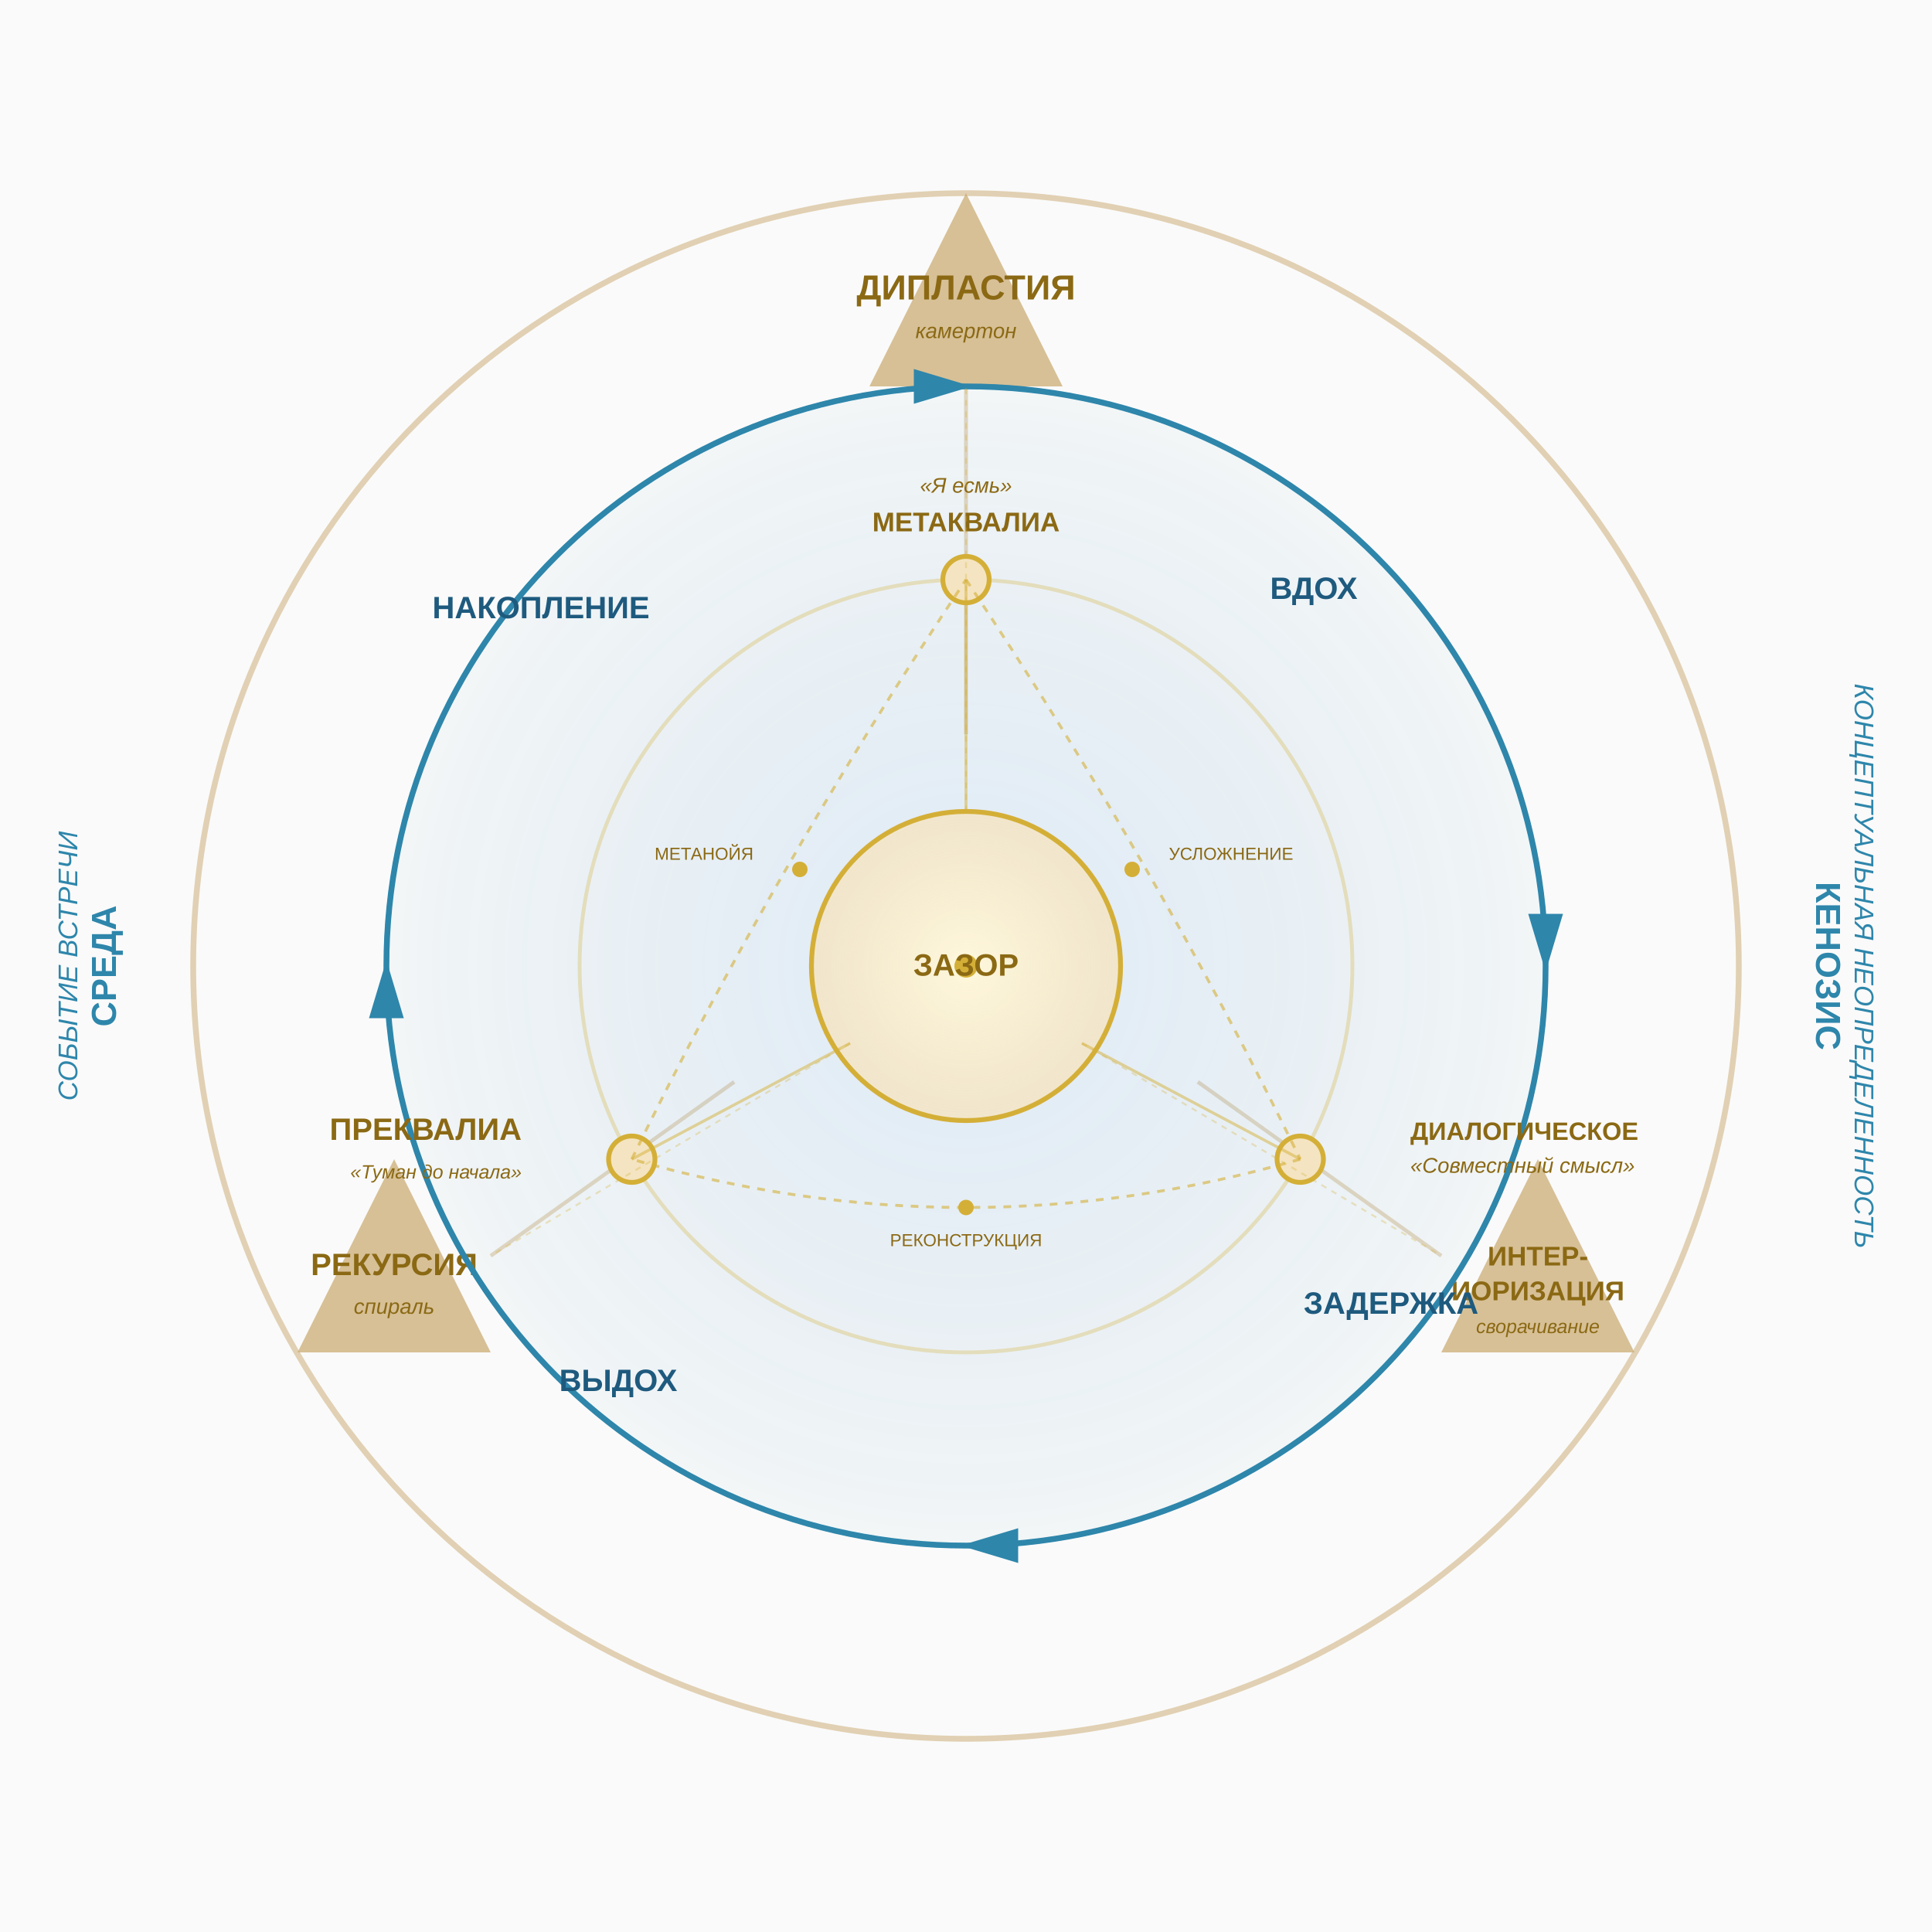
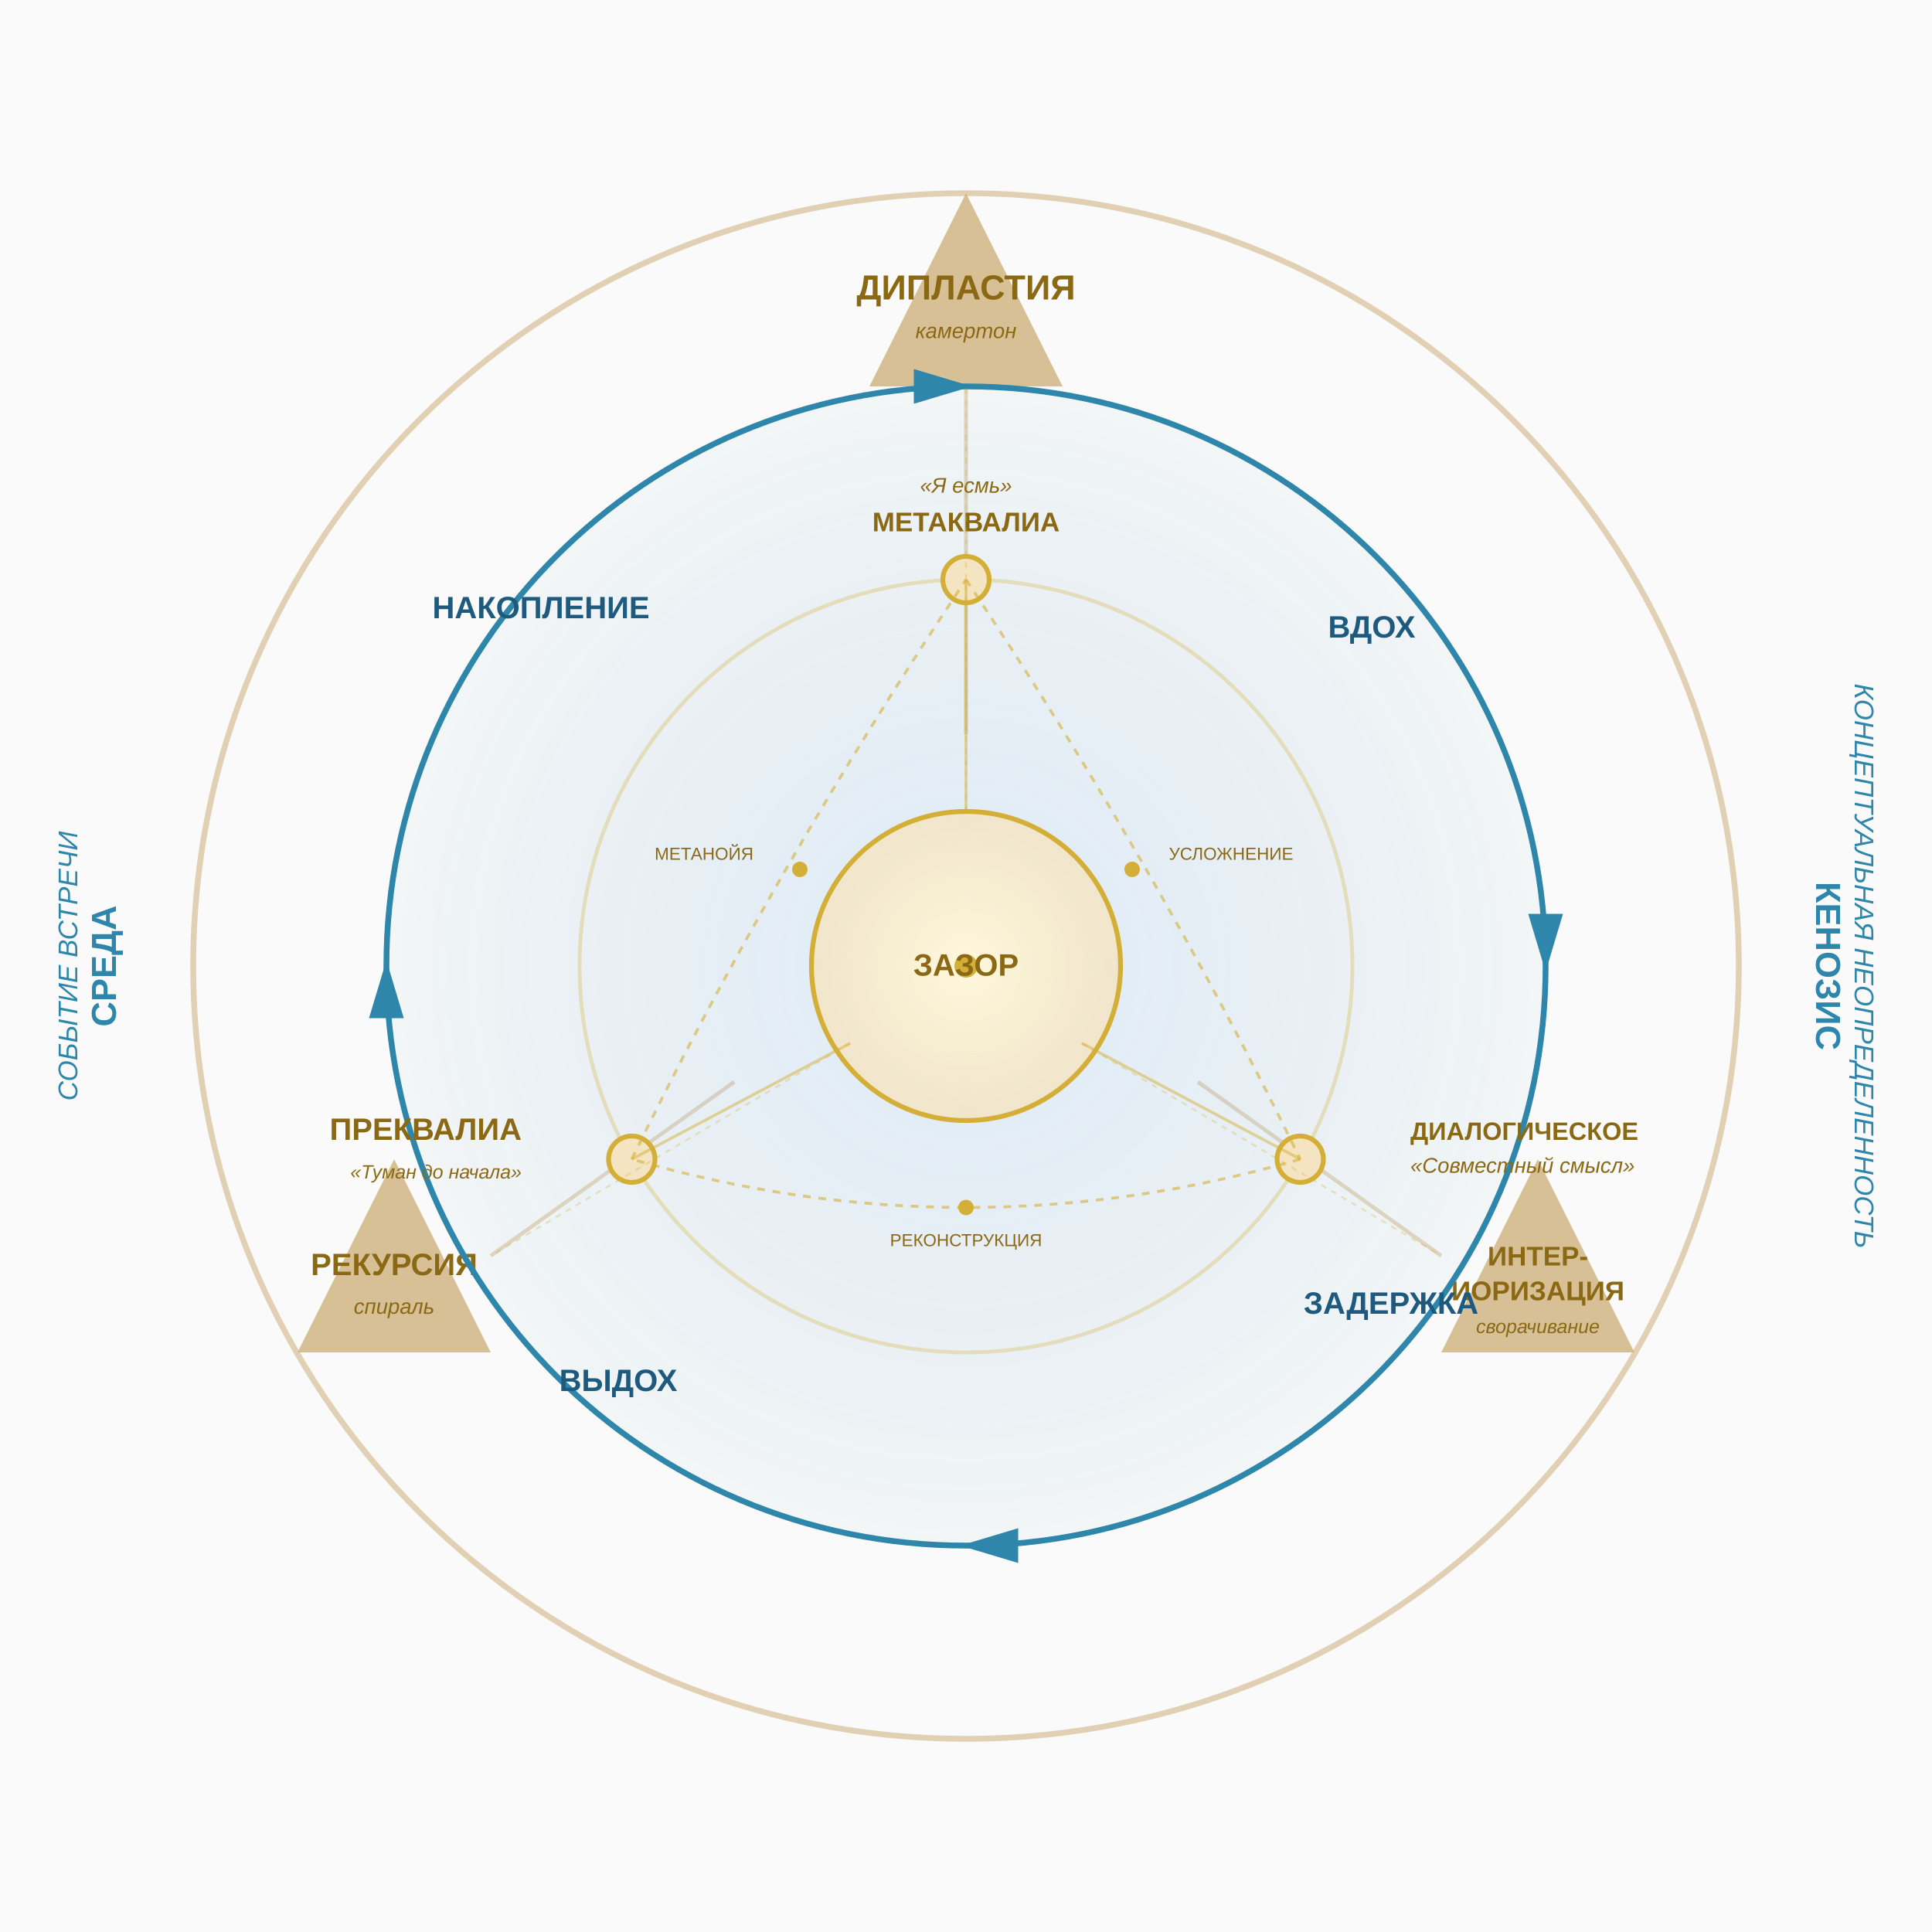
<svg xmlns="http://www.w3.org/2000/svg" viewBox="0 0 1000 1000" width="1000" height="1000">
  <defs>
    <radialGradient id="centerGlow" cx="50%" cy="50%" r="50%">
      <stop offset="0%" style="stop-color:#FFF8DC;stop-opacity:1" />
      <stop offset="100%" style="stop-color:#F4E4C1;stop-opacity:0.8" />
    </radialGradient>
    <radialGradient id="cycleGlow" cx="50%" cy="50%" r="50%">
      <stop offset="0%" style="stop-color:#4A90E2;stop-opacity:0.2" />
      <stop offset="100%" style="stop-color:#2E86AB;stop-opacity:0.05" />
    </radialGradient>
    <marker id="arrowhead" markerWidth="10" markerHeight="10" refX="9" refY="3" orient="auto">
      <polygon points="0 0, 10 3, 0 6" fill="#2E86AB" />
    </marker>
  </defs>
  <rect width="1000" height="1000" fill="#FAFAFA" />
  <circle cx="500" cy="500" r="400" fill="none" stroke="#C8A66B" stroke-width="3" opacity="0.5" />
  <g id="diplostia">
    <path d="M 500 100 L 450 200 L 550 200 Z" fill="#C8A66B" opacity="0.7" />
    <text x="500" y="155" text-anchor="middle" font-family="Arial, sans-serif" font-size="18" font-weight="bold" fill="#8B6914">ДИПЛАСТИЯ</text>
    <text x="500" y="175" text-anchor="middle" font-family="Arial, sans-serif" font-size="11" fill="#8B6914" font-style="italic">камертон</text>
    <line x1="500" y1="200" x2="500" y2="380" stroke="#C8A66B" stroke-width="2" opacity="0.4" />
  </g>
  <g id="interiorization">
    <path d="M 846 700 L 746 700 L 796 600 Z" fill="#C8A66B" opacity="0.7" />
    <text x="796" y="655" text-anchor="middle" font-family="Arial, sans-serif" font-size="14" font-weight="bold" fill="#8B6914">ИНТЕР-</text>
    <text x="796" y="673" text-anchor="middle" font-family="Arial, sans-serif" font-size="14" font-weight="bold" fill="#8B6914">ИОРИЗАЦИЯ</text>
    <text x="796" y="690" text-anchor="middle" font-family="Arial, sans-serif" font-size="10" fill="#8B6914" font-style="italic">сворачивание</text>
    <line x1="746" y1="650" x2="620" y2="560" stroke="#C8A66B" stroke-width="2" opacity="0.4" />
  </g>
  <g id="recursion">
    <path d="M 154 700 L 254 700 L 204 600 Z" fill="#C8A66B" opacity="0.7" />
    <text x="204" y="660" text-anchor="middle" font-family="Arial, sans-serif" font-size="16" font-weight="bold" fill="#8B6914">РЕКУРСИЯ</text>
    <text x="204" y="680" text-anchor="middle" font-family="Arial, sans-serif" font-size="11" fill="#8B6914" font-style="italic">спираль</text>
    <line x1="254" y1="650" x2="380" y2="560" stroke="#C8A66B" stroke-width="2" opacity="0.4" />
  </g>
  <circle cx="500" cy="500" r="300" fill="url(#cycleGlow)" stroke="#2E86AB" stroke-width="2.5" opacity="0.8" />
  <g id="inhale">
    <path d="M 500 200 A 300 300 0 0 1 800 500" fill="none" stroke="#2E86AB" stroke-width="3" marker-end="url(#arrowhead)" />
-     <text x="680" y="310" text-anchor="middle" font-family="Arial, sans-serif" font-size="16" font-weight="bold" fill="#1E5A7E">ВДОХ</text>
+     <text x="710" y="330" text-anchor="middle" font-family="Arial, sans-serif" font-size="16" font-weight="bold" fill="#1E5A7E">ВДОХ</text>
  </g>
  <g id="delay">
    <path d="M 800 500 A 300 300 0 0 1 500 800" fill="none" stroke="#2E86AB" stroke-width="3" marker-end="url(#arrowhead)" />
    <text x="720" y="680" text-anchor="middle" font-family="Arial, sans-serif" font-size="16" font-weight="bold" fill="#1E5A7E">ЗАДЕРЖКА</text>
  </g>
  <g id="exhale">
    <path d="M 500 800 A 300 300 0 0 1 200 500" fill="none" stroke="#2E86AB" stroke-width="3" marker-end="url(#arrowhead)" />
    <text x="320" y="720" text-anchor="middle" font-family="Arial, sans-serif" font-size="16" font-weight="bold" fill="#1E5A7E">ВЫДОХ</text>
  </g>
  <g id="accumulate">
    <path d="M 200 500 A 300 300 0 0 1 500 200" fill="none" stroke="#2E86AB" stroke-width="3" marker-end="url(#arrowhead)" />
    <text x="280" y="320" text-anchor="middle" font-family="Arial, sans-serif" font-size="16" font-weight="bold" fill="#1E5A7E">НАКОПЛЕНИЕ</text>
  </g>
  <circle cx="500" cy="500" r="200" fill="none" stroke="#D4AF37" stroke-width="2" opacity="0.3" />
  <g id="metaqualia">
    <circle cx="500" cy="300" r="12" fill="#F4E4C1" stroke="#D4AF37" stroke-width="2.5" />
    <text x="500" y="275" text-anchor="middle" font-family="Arial, sans-serif" font-size="14" font-weight="bold" fill="#8B6914">МЕТАКВАЛИА</text>
    <text x="500" y="255" text-anchor="middle" font-family="Arial, sans-serif" font-size="11" fill="#8B6914" font-style="italic">«Я есмь»</text>
  </g>
  <g id="dialogical">
    <circle cx="673" cy="600" r="12" fill="#F4E4C1" stroke="#D4AF37" stroke-width="2.5" />
    <text x="730" y="590" text-anchor="start" font-family="Arial, sans-serif" font-size="13" font-weight="bold" fill="#8B6914">ДИАЛОГИЧЕСКОЕ</text>
    <text x="730" y="607" text-anchor="start" font-family="Arial, sans-serif" font-size="11" fill="#8B6914" font-style="italic">«Совместный смысл»</text>
  </g>
  <g id="prequalia">
    <circle cx="327" cy="600" r="12" fill="#F4E4C1" stroke="#D4AF37" stroke-width="2.5" />
    <text x="270" y="590" text-anchor="end" font-family="Arial, sans-serif" font-size="16" font-weight="bold" fill="#8B6914">ПРЕКВАЛИА</text>
    <text x="270" y="610" text-anchor="end" font-family="Arial, sans-serif" font-size="10" fill="#8B6914" font-style="italic">«Туман до начала»</text>
  </g>
  <path d="M 500 300 Q 600 450 673 600" fill="none" stroke="#D4AF37" stroke-width="1.5" stroke-dasharray="4,4" opacity="0.6" />
  <path d="M 673 600 Q 500 650 327 600" fill="none" stroke="#D4AF37" stroke-width="1.5" stroke-dasharray="4,4" opacity="0.6" />
  <path d="M 327 600 Q 400 450 500 300" fill="none" stroke="#D4AF37" stroke-width="1.5" stroke-dasharray="4,4" opacity="0.6" />
  <circle cx="586" cy="450" r="4" fill="#D4AF37" />
  <text x="605" y="445" font-family="Arial, sans-serif" font-size="9" fill="#8B6914">УСЛОЖНЕНИЕ</text>
  <circle cx="500" cy="625" r="4" fill="#D4AF37" />
  <text x="500" y="645" text-anchor="middle" font-family="Arial, sans-serif" font-size="9" fill="#8B6914">РЕКОНСТРУКЦИЯ</text>
  <circle cx="414" cy="450" r="4" fill="#D4AF37" />
  <text x="390" y="445" text-anchor="end" font-family="Arial, sans-serif" font-size="9" fill="#8B6914">МЕТАНОЙЯ</text>
  <circle cx="500" cy="500" r="80" fill="url(#centerGlow)" stroke="#D4AF37" stroke-width="2.5" />
  <circle cx="500" cy="500" r="6" fill="#D4AF37" />
  <text x="500" y="505" text-anchor="middle" font-family="Arial, sans-serif" font-size="16" font-weight="bold" fill="#8B6914">ЗАЗОР</text>
  <line x1="500" y1="420" x2="500" y2="200" stroke="#D4AF37" stroke-width="1" opacity="0.3" stroke-dasharray="3,3" />
  <line x1="560" y1="540" x2="746" y2="650" stroke="#D4AF37" stroke-width="1" opacity="0.3" stroke-dasharray="3,3" />
  <line x1="440" y1="540" x2="254" y2="650" stroke="#D4AF37" stroke-width="1" opacity="0.3" stroke-dasharray="3,3" />
  <line x1="500" y1="420" x2="500" y2="300" stroke="#D4AF37" stroke-width="1.5" opacity="0.5" />
  <line x1="560" y1="540" x2="673" y2="600" stroke="#D4AF37" stroke-width="1.5" opacity="0.5" />
  <line x1="440" y1="540" x2="327" y2="600" stroke="#D4AF37" stroke-width="1.5" opacity="0.5" />
  <text x="940" y="500" text-anchor="middle" font-family="Arial, sans-serif" font-size="18" font-weight="bold" fill="#2E86AB" transform="rotate(90 940 500)">КЕНОЗИС</text>
  <text x="960" y="500" text-anchor="middle" font-family="Arial, sans-serif" font-size="14" fill="#2E86AB" font-style="italic" transform="rotate(90 960 500)">КОНЦЕПТУАЛЬНАЯ НЕОПРЕДЕЛЕННОСТЬ</text>
  <text x="60" y="500" text-anchor="middle" font-family="Arial, sans-serif" font-size="18" font-weight="bold" fill="#2E86AB" transform="rotate(-90 60 500)">СРЕДА</text>
  <text x="40" y="500" text-anchor="middle" font-family="Arial, sans-serif" font-size="14" fill="#2E86AB" font-style="italic" transform="rotate(-90 40 500)">СОБЫТИЕ ВСТРЕЧИ</text>
</svg>
